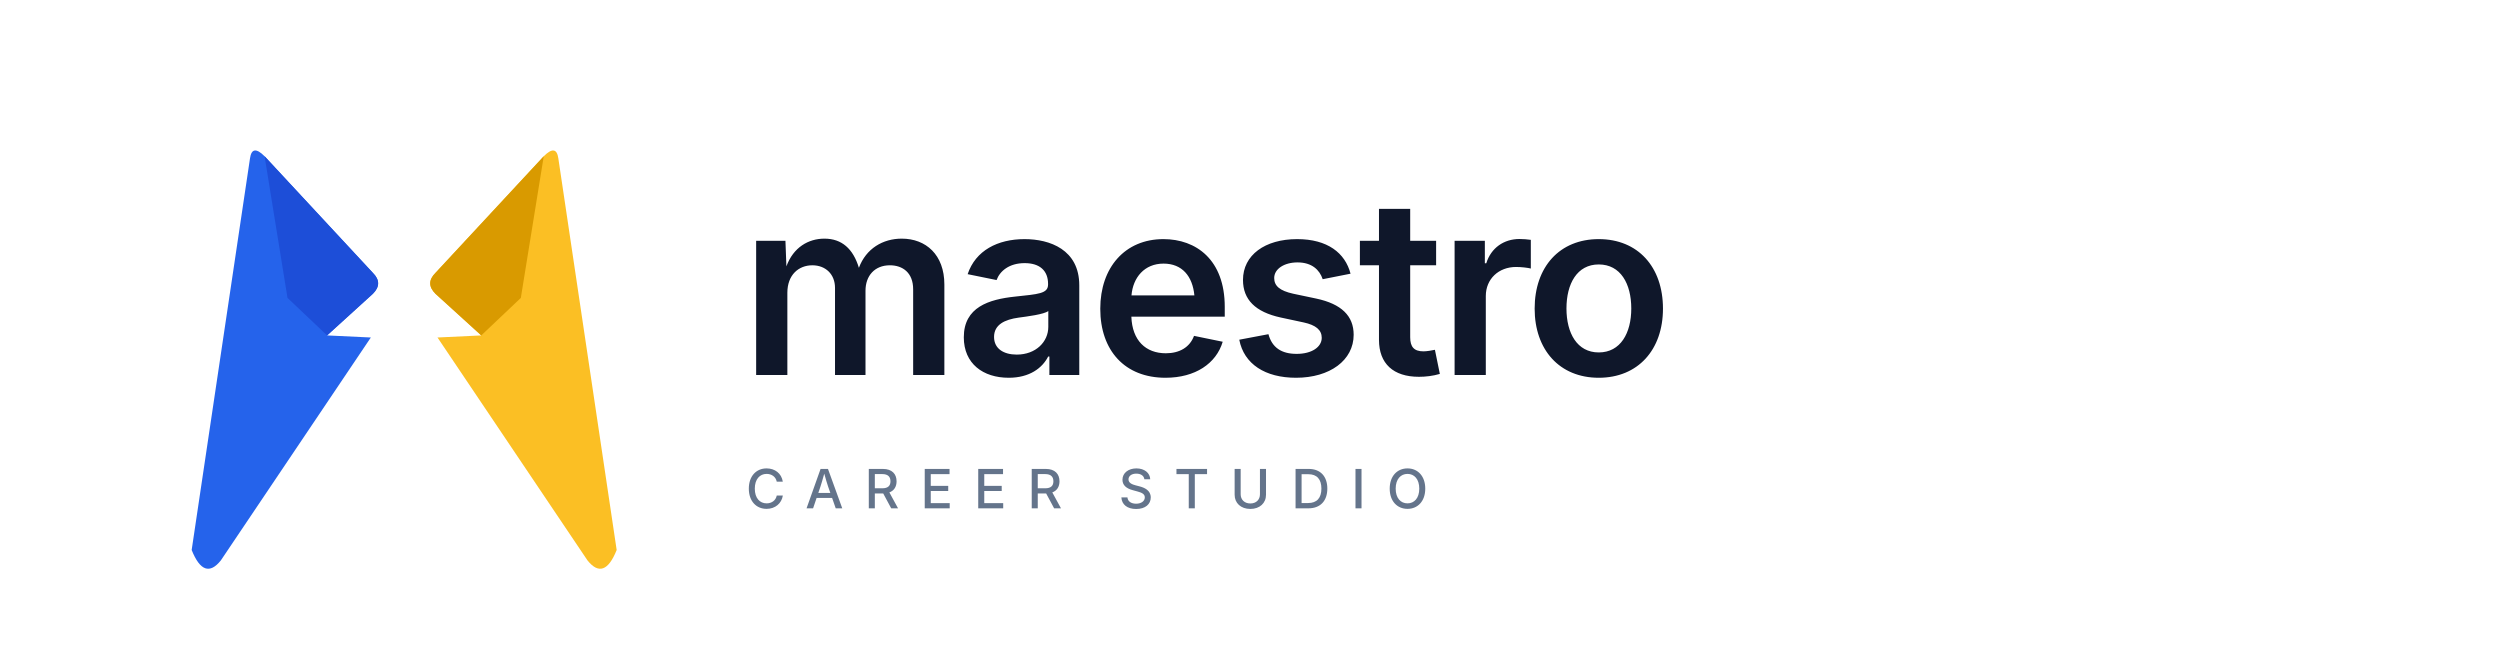
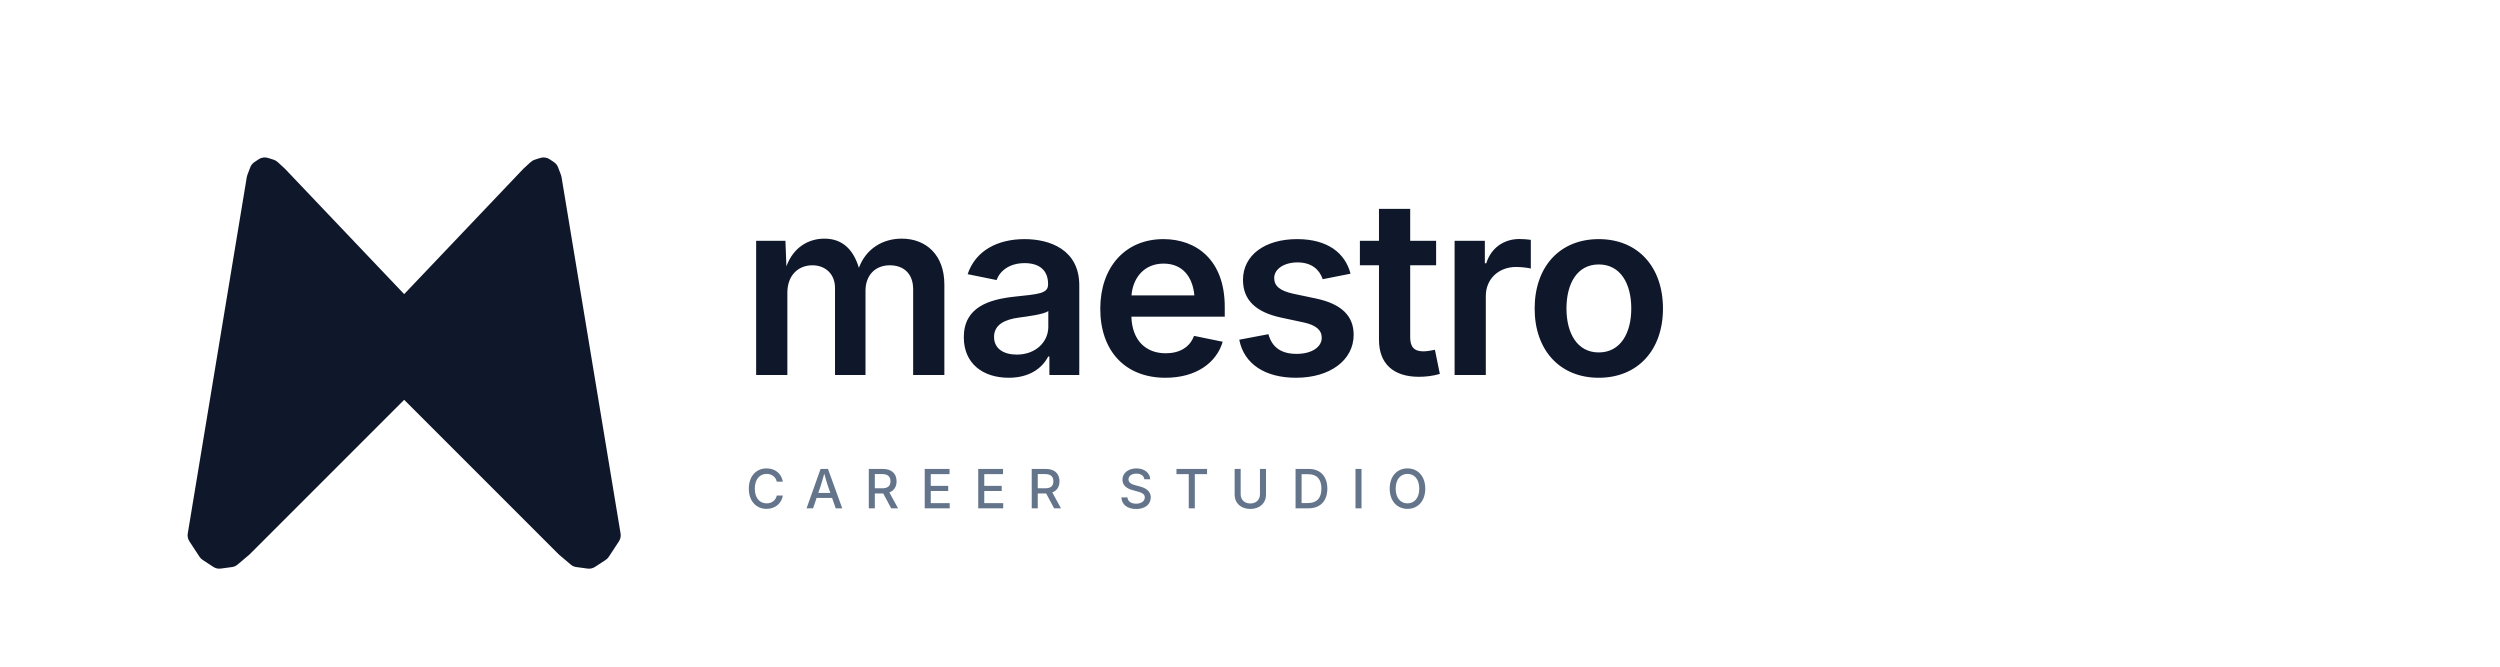
<svg xmlns="http://www.w3.org/2000/svg" width="1200" height="320" viewBox="0 0 1200 320" fill="none">
-   <g id="mark" transform="translate(34 28)">
-     <path d="M58 236              L86 48              Q87 41 93 47              L145 103              Q150 108 145 113              L123 133              L144 134              L72 241              Q64 251 58 236Z" fill="#2563EB" />
-     <path d="M93 47              L145 103              Q150 108 145 113              L123 133              L104 115Z" fill="#1D4ED8" />
-     <path d="M262 236              L234 48              Q233 41 227 47              L175 103              Q170 108 175 113              L197 133              L176 134              L248 241              Q256 251 262 236Z" fill="#FBBF24" />
-     <path d="M227 47              L175 103              Q170 108 175 113              L197 133              L216 115Z" fill="#D99A00" />
+   <g id="mark" transform="translate(34 28)" data-fit="160 146 1.05">
+     <path d="M56.91 231.83 A5.25 5.25 0 0 1 56.12 228.09 L84.47 56.94 A5.25 5.25 0 0 1 84.75 55.93 L86.12 52.32 A5.25 5.25 0 0 1 88.08 49.84 L90.12 48.47 A5.25 5.25 0 0 1 94.65 47.81 L97.34 48.66 A5.25 5.25 0 0 1 99.31 49.81 L102.66 52.89 A5.25 5.25 0 0 1 102.9 53.13 L160 113.18 L217.1 53.13 A5.25 5.25 0 0 1 217.34 52.89 L220.69 49.81 A5.25 5.25 0 0 1 222.66 48.66 L225.35 47.81 A5.25 5.25 0 0 1 229.88 48.47 L231.92 49.84 A5.25 5.25 0 0 1 233.88 52.32 L235.25 55.93 A5.25 5.25 0 0 1 235.53 56.94 L263.88 228.09 A5.25 5.25 0 0 1 263.09 231.83 L258.24 239.24 A5.25 5.25 0 0 1 256.72 240.76 L251.6 244.11 A5.25 5.25 0 0 1 248.03 244.92 L242.65 244.19 A5.25 5.25 0 0 1 239.95 242.99 L234.3 238.2 A5.25 5.25 0 0 1 233.99 237.91 L160 163.92 L86.01 237.91 A5.25 5.25 0 0 1 85.7 238.2 L80.05 242.99 A5.25 5.25 0 0 1 77.35 244.19 L71.97 244.92 A5.25 5.25 0 0 1 68.4 244.11 L63.28 240.76 A5.25 5.25 0 0 1 61.76 239.24Z" fill="#0F172A" />
  </g>
  <g id="wordmark" transform="translate(355 74)">
    <path d="M 7.951,106 H 22.932 V 66.532 c 0,-8.585 5.416,-13.194 11.984,-13.194 6.338,0 10.89,4.264 10.89,10.832 V 106 H 60.44 V 65.553 c 0,-7.202 4.437,-12.215 11.696,-12.215 6.165,0 11.178,3.572 11.178,11.523 V 106 H 98.295 V 62.557 c 0,-14.289 -8.873,-22.01 -20.454,-22.01 -9.046,0 -17.112,4.725 -20.569,14.001 -2.766,-9.161 -8.239,-14.001 -16.536,-14.001 -7.663,0 -14.923,4.148 -18.265,13.31 L 22.01,41.584 H 7.951 Z m 121.223,1.325 c 10.025,0 16.133,-4.667 18.956,-10.198 h 0.576 V 106 h 14.347 V 62.96 c 0,-17.17 -14.174,-22.183 -26.273,-22.183 -12.906,0 -23.508,5.474 -27.311,16.824 l 13.886,2.823 c 1.556,-4.264 5.992,-8.124 13.482,-8.124 7.317,0 11.235,3.688 11.235,9.968 v 0.288 c 0,4.437 -4.725,4.609 -15.902,5.819 -12.445,1.325 -24.545,5.013 -24.545,19.532 0,12.676 9.276,19.417 21.549,19.417 z m 3.86,-11.12 c -6.338,0 -10.89,-2.881 -10.89,-8.47 0,-5.877 5.07,-8.354 11.812,-9.276 3.86,-0.519 12.215,-1.556 14.231,-3.169 v 7.605 c 0,7.145 -5.935,13.31 -15.153,13.31 z m 71.384,11.12 c 14.347,0 24.372,-6.856 27.483,-17.285 l -13.771,-2.823 c -2.017,5.474 -6.972,8.354 -13.54,8.354 -9.622,0 -16.133,-6.107 -16.536,-17.573 h 44.826 v -4.725 c 0,-22.586 -13.713,-32.496 -29.442,-32.496 -18.438,0 -30.307,13.598 -30.307,33.418 0,20.166 11.869,33.13 31.286,33.13 z M 188.112,67.8 c 0.691,-8.585 6.223,-15.269 15.384,-15.269 8.931,0 13.943,6.05 14.808,15.269 z m 78.989,39.525 c 16.248,0 27.656,-8.412 27.656,-20.627 0,-9.046 -5.819,-14.808 -18.034,-17.4 l -10.947,-2.305 c -6.568,-1.44 -9.161,-3.803 -9.161,-7.548 0,-4.379 4.84,-7.49 11.178,-7.49 6.914,0 10.602,3.572 12.1,8.066 l 13.367,-2.65 c -2.593,-9.968 -11.062,-16.594 -25.64,-16.594 -15.441,0 -25.985,7.663 -25.985,19.59 0,9.449 5.935,15.384 18.092,18.034 l 11.005,2.362 c 5.877,1.268 8.7,3.63 8.7,7.375 0,4.379 -4.667,7.721 -12.042,7.721 -7.317,0 -11.812,-3.054 -13.54,-9.449 l -14.001,2.65 c 2.247,11.696 12.445,18.265 27.253,18.265 z M 334.337,41.584 H 321.892 V 26.258 H 306.911 V 41.584 H 297.75 v 11.754 h 9.161 v 35.78 c 0,11.408 6.856,17.746 19.187,17.746 3.169,0 6.741,-0.403 10.025,-1.383 l -2.362,-11.581 c -1.44,0.346 -4.091,0.749 -5.474,0.749 -4.552,0 -6.396,-2.132 -6.396,-6.799 V 53.338 h 12.445 z M 343.206,106 h 14.98 V 68.088 c 0,-8.182 6.165,-13.943 14.52,-13.943 2.65,0 5.819,0.403 7.087,0.749 V 41.123 c -1.44,-0.23 -3.803,-0.403 -5.474,-0.403 -7.375,0 -13.598,4.206 -15.902,11.639 h -0.691 V 41.584 h -14.52 z m 69.194,1.325 c 18.783,0 30.825,-13.367 30.825,-33.188 0,-20.051 -12.042,-33.36 -30.825,-33.36 -18.783,0 -30.768,13.31 -30.768,33.36 0,19.82 11.984,33.188 30.768,33.188 z m 0,-12.157 c -10.429,0 -15.499,-9.334 -15.499,-21.088 0,-11.869 5.07,-21.146 15.499,-21.146 10.486,0 15.614,9.276 15.614,21.146 0,11.754 -5.128,21.088 -15.614,21.088 z" fill="#0F172A" />
    <path d="m 12.953,170.254 c 4.177,0 7.224,-2.641 7.808,-6.386 H 17.841 c -0.482,2.412 -2.501,3.745 -4.862,3.745 -3.237,0 -5.675,-2.463 -5.675,-7.059 0,-4.57 2.425,-7.084 5.675,-7.084 2.361,0 4.38,1.32 4.862,3.732 h 2.907 c -0.635,-4.012 -3.809,-6.373 -7.795,-6.373 -4.9,0 -8.519,3.656 -8.519,9.725 0,6.043 3.605,9.699 8.519,9.699 z M 32.145,170 h 3.136 l 1.688,-4.989 h 7.439 L 46.147,170 h 3.136 l -6.855,-18.916 h -3.555 z m 5.649,-7.401 1.054,-3.123 c 0.47,-1.447 1.054,-3.415 1.79,-6.119 0.749,2.679 1.32,4.608 1.828,6.119 l 1.092,3.123 z M 62.025,170 h 2.895 v -7.147 h 3.859 c 0.051,0 0.114,0 0.165,0 L 72.778,170 h 3.288 l -4.164,-7.643 c 2.298,-0.863 3.453,-2.793 3.453,-5.332 0,-3.491 -2.171,-5.941 -6.551,-5.941 h -6.779 z m 2.895,-9.623 v -6.817 h 3.555 c 2.793,0 3.948,1.333 3.948,3.466 0,2.12 -1.155,3.352 -3.923,3.352 z M 88.872,170 h 11.984 v -2.488 h -9.09 v -5.827 h 8.379 v -2.476 h -8.379 v -5.637 h 9.014 v -2.488 h -11.908 z m 25.679,0 h 11.984 v -2.488 h -9.09 v -5.827 h 8.379 v -2.476 h -8.379 v -5.637 h 9.014 v -2.488 h -11.908 z m 25.679,0 h 2.895 v -7.147 h 3.859 c 0.051,0 0.114,0 0.165,0 L 150.982,170 h 3.288 l -4.164,-7.643 c 2.298,-0.863 3.453,-2.793 3.453,-5.332 0,-3.491 -2.171,-5.941 -6.551,-5.941 h -6.779 z m 2.895,-9.623 v -6.817 h 3.555 c 2.793,0 3.948,1.333 3.948,3.466 0,2.12 -1.155,3.352 -3.923,3.352 z m 47.231,9.94 c 4.443,0 7.008,-2.336 7.008,-5.548 0,-3.415 -3.034,-4.71 -5.446,-5.332 l -1.841,-0.482 c -1.447,-0.381 -3.402,-1.054 -3.402,-2.844 0,-1.6 1.447,-2.768 3.745,-2.768 2.146,0 3.682,0.99 3.872,2.717 h 2.818 c -0.089,-3.009 -2.742,-5.23 -6.627,-5.23 -3.809,0 -6.703,2.171 -6.703,5.446 0,2.59 1.828,4.177 4.926,5.002 l 2.209,0.609 c 2.031,0.546 3.593,1.193 3.593,2.844 0,1.828 -1.765,3.047 -4.164,3.047 -2.184,0 -4.012,-0.965 -4.177,-3.034 h -2.907 c 0.178,3.453 2.844,5.573 7.097,5.573 z m 19.344,-16.745 h 5.903 V 170 h 2.907 v -16.428 h 5.878 v -2.488 h -14.688 z m 35.467,16.72 c 4.52,0 7.516,-2.818 7.516,-6.792 v -12.416 h -2.907 v 12.175 c 0,2.552 -1.765,4.405 -4.608,4.405 -2.856,0 -4.646,-1.854 -4.646,-4.405 V 151.084 H 237.625 V 163.5 c 0,3.974 2.983,6.792 7.541,6.792 z M 273.028,170 c 5.751,0 9.09,-3.567 9.09,-9.483 0,-5.878 -3.339,-9.433 -8.912,-9.433 h -6.335 V 170 Z m -3.263,-2.539 v -13.838 h 3.25 c 4.126,0 6.259,2.45 6.259,6.894 0,4.481 -2.133,6.944 -6.411,6.944 z m 28.764,-16.377 h -2.895 V 170 h 2.895 z m 22.073,19.17 c 4.9,0 8.519,-3.656 8.519,-9.699 0,-6.068 -3.618,-9.725 -8.519,-9.725 -4.913,0 -8.544,3.656 -8.544,9.725 0,6.043 3.631,9.699 8.544,9.699 z m 0,-2.641 c -3.25,0 -5.675,-2.488 -5.675,-7.059 0,-4.583 2.425,-7.084 5.675,-7.084 3.225,0 5.649,2.488 5.649,7.084 0,4.57 -2.425,7.059 -5.649,7.059 z" fill="#64748B" />
  </g>
</svg>
